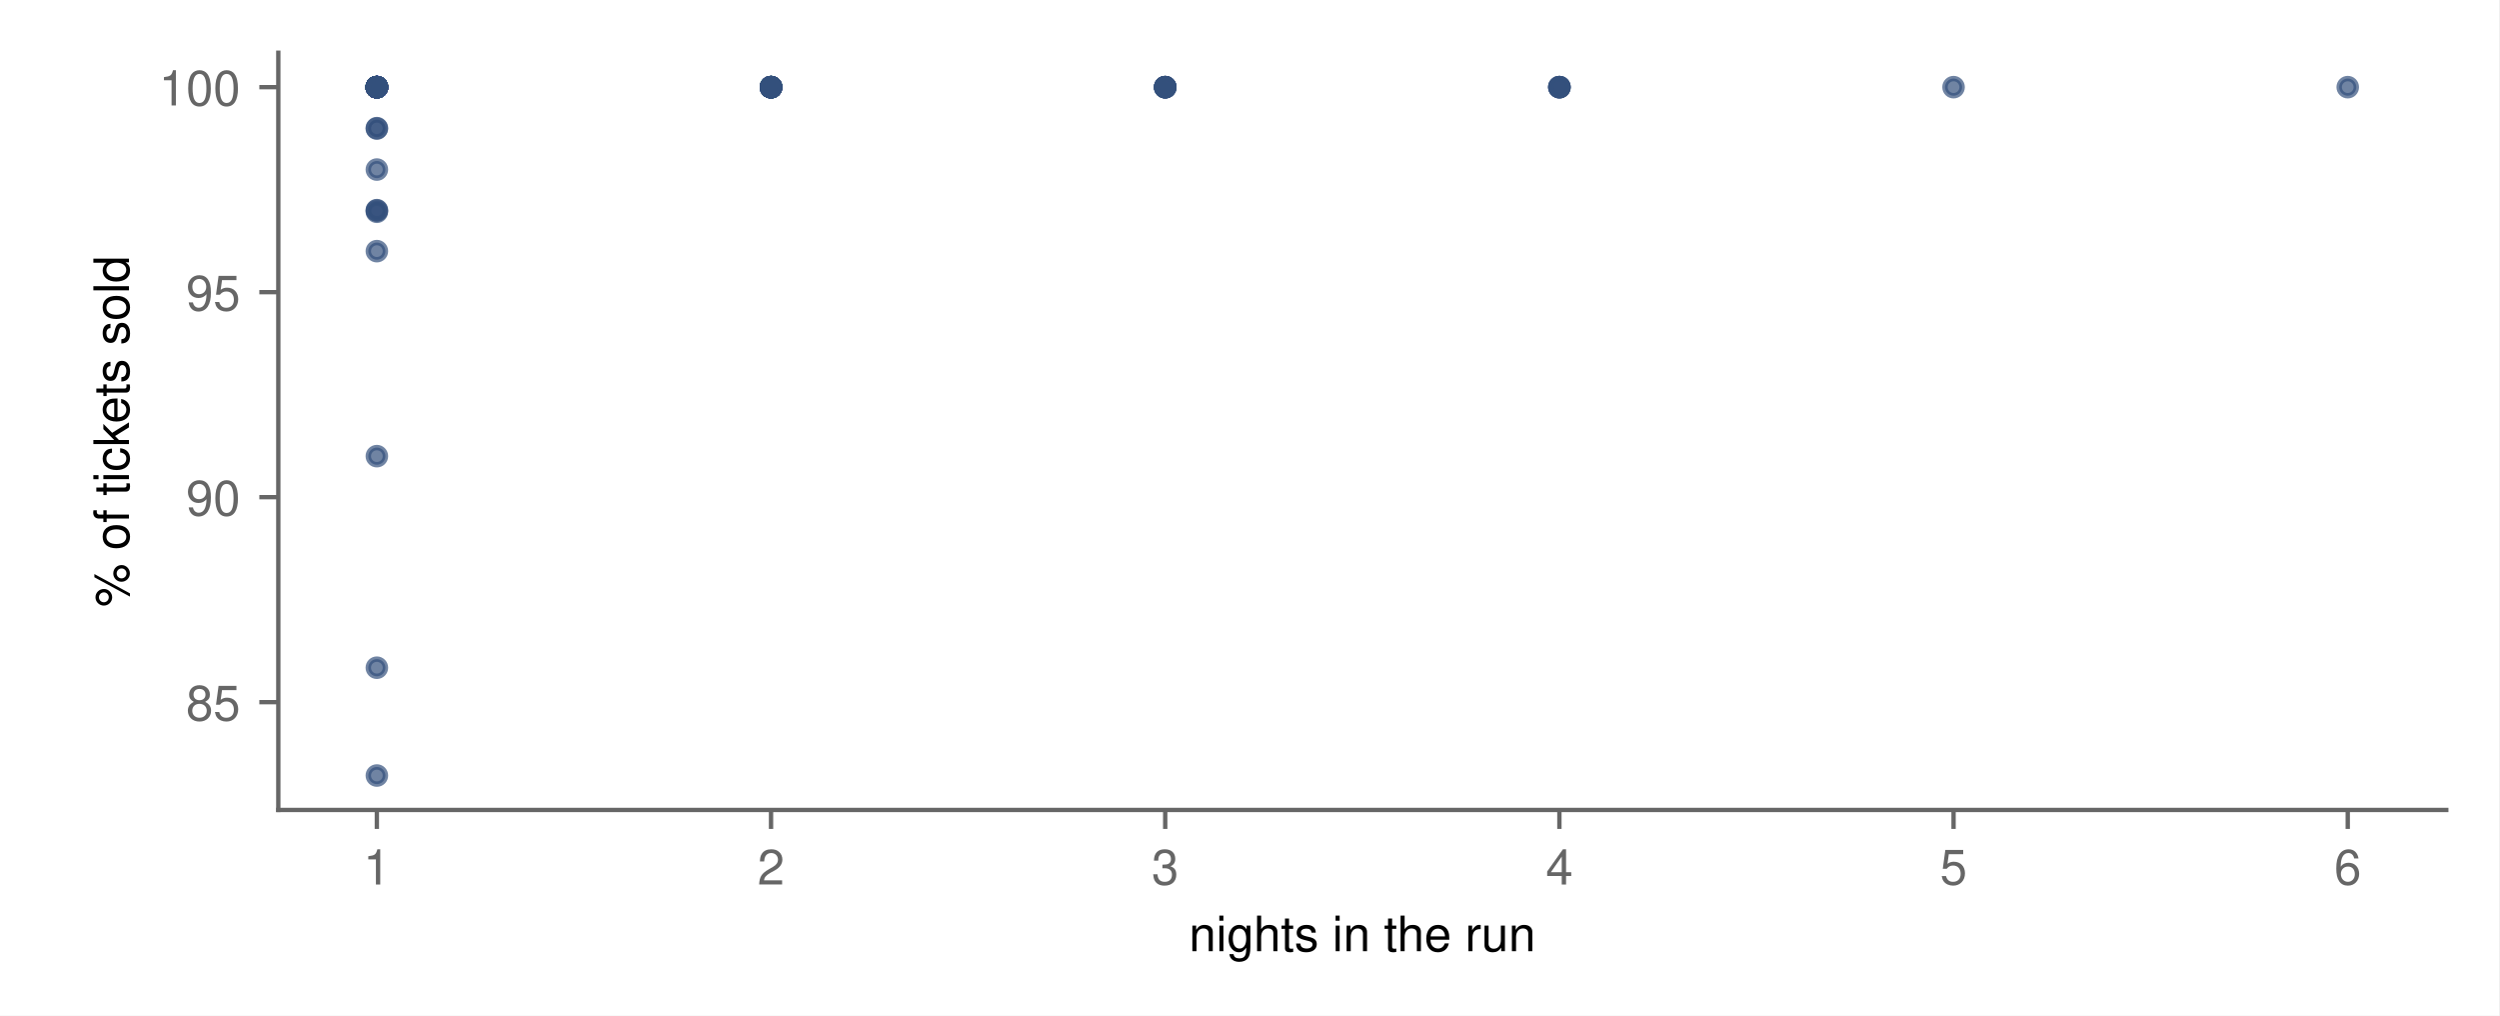
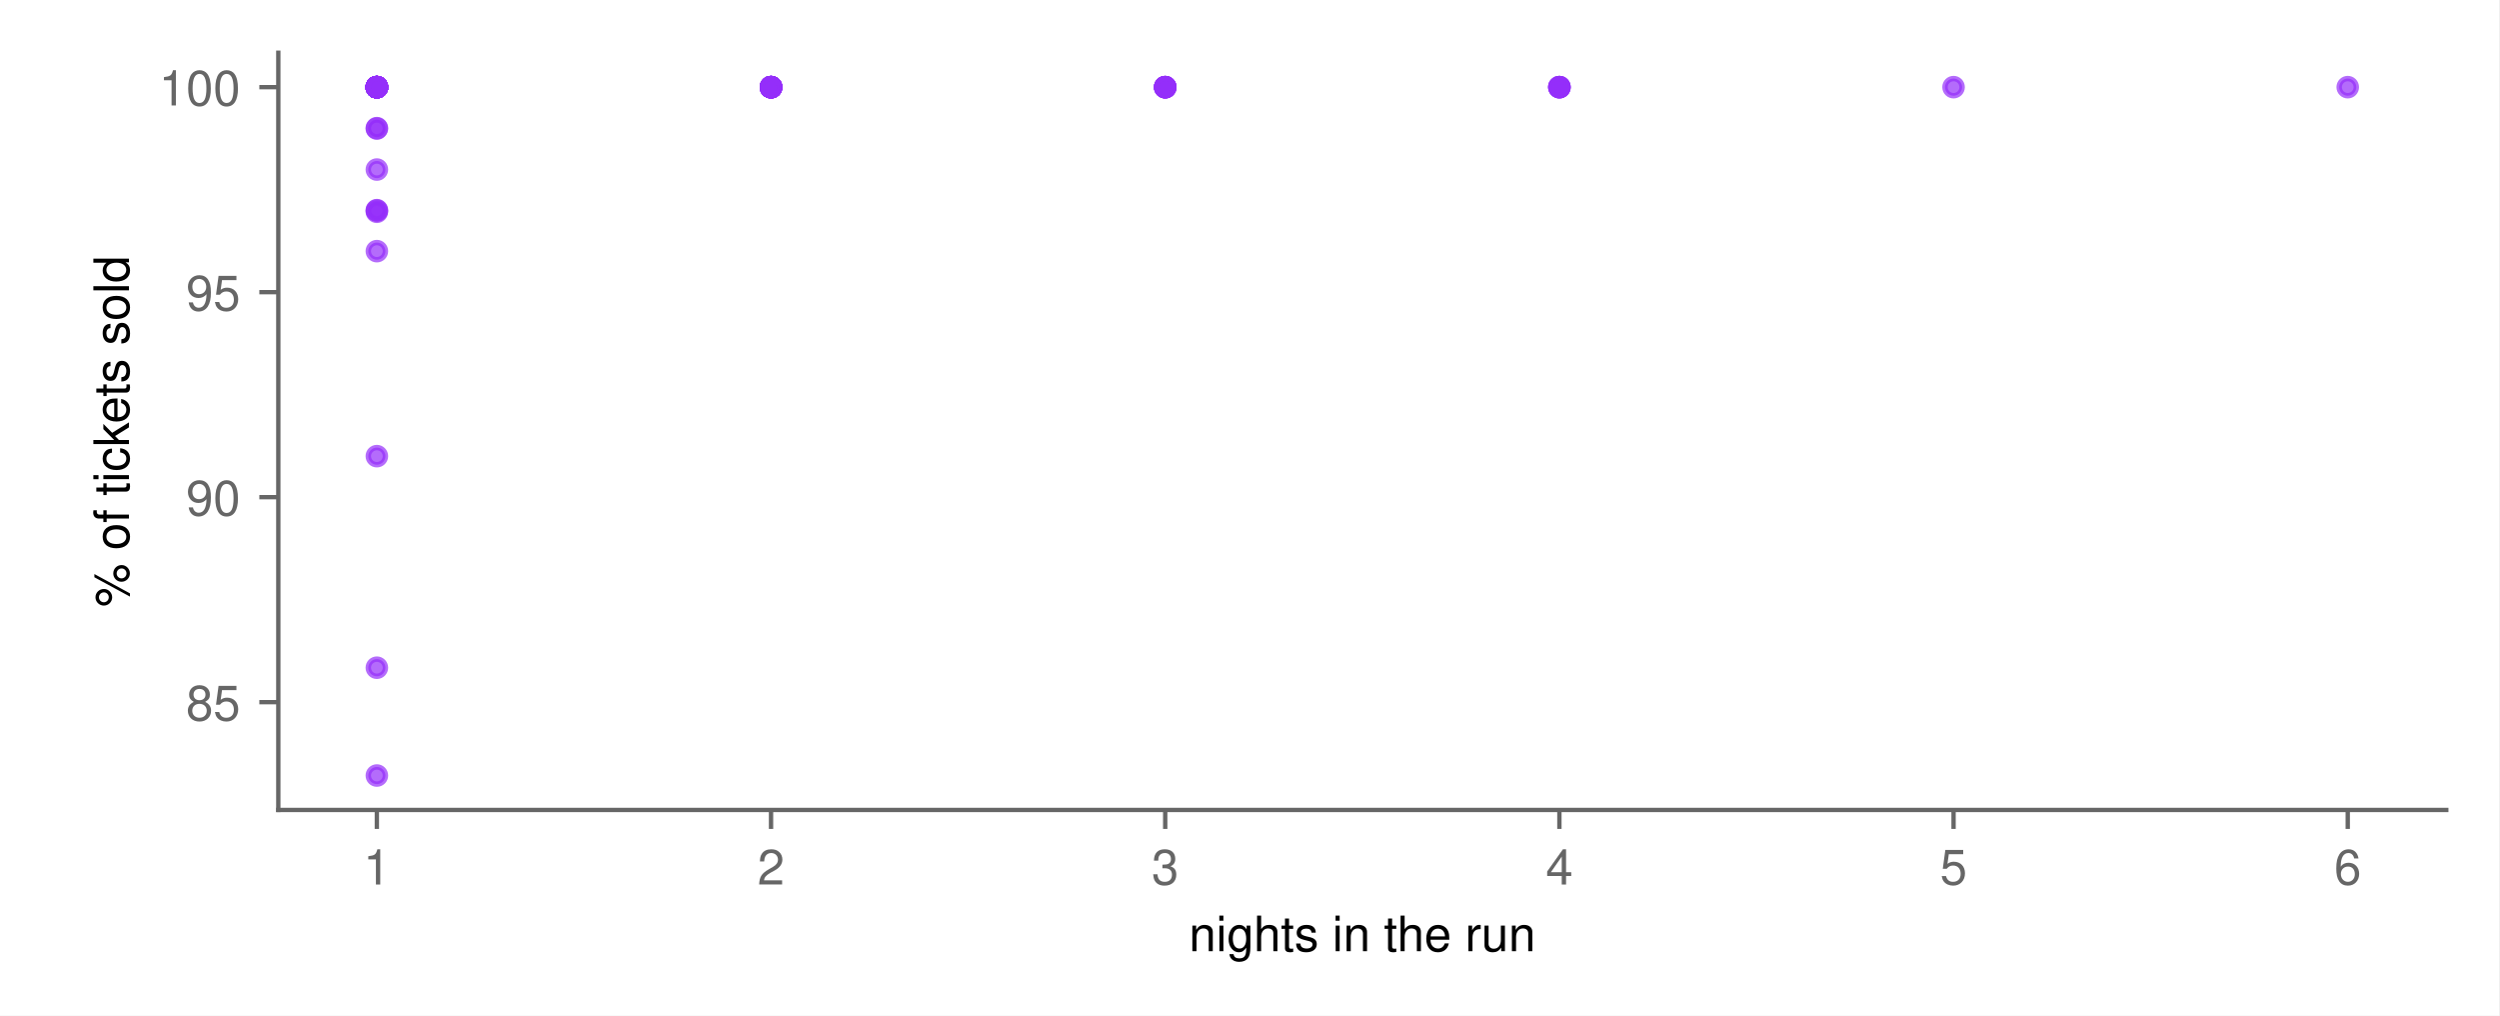
<svg xmlns="http://www.w3.org/2000/svg" xmlns:xlink="http://www.w3.org/1999/xlink" width="460.8pt" height="187.2pt" viewBox="0 0 460.8 187.2" version="1.1">
  <defs>
    <style type="text/css">*{stroke-linejoin: round; stroke-linecap: butt}</style>
  </defs>
  <g id="figure_1">
    <g id="patch_1">
      <path d="M 0 187.2  L 460.8 187.2  L 460.8 0  L 0 0  z " style="fill: #ffffff" />
    </g>
    <g id="axes_1">
      <g id="patch_2">
        <path d="M 51.319 149.291  L 451.08 149.291  L 451.08 9.72  L 51.319 9.72  z " style="fill: #ffffff" />
      </g>
      <g id="PathCollection_1">
        <defs>
-           <path id="mf5b2687df7" d="M 0 1.581  C 0.419 1.581 0.822 1.415 1.118 1.118  C 1.415 0.822 1.581 0.419 1.581 0  C 1.581 -0.419 1.415 -0.822 1.118 -1.118  C 0.822 -1.415 0.419 -1.581 0 -1.581  C -0.419 -1.581 -0.822 -1.415 -1.118 -1.118  C -1.415 -0.822 -1.581 -0.419 -1.581 0  C -1.581 0.419 -1.415 0.822 -1.118 1.118  C -0.822 1.415 -0.419 1.581 0 1.581  z " style="stroke: #34507c; stroke-opacity: 0.7" />
+           <path id="m5a02688754" d="M 0 1.581  C 0.419 1.581 0.822 1.415 1.118 1.118  C 1.415 0.822 1.581 0.419 1.581 0  C 1.581 -0.419 1.415 -0.822 1.118 -1.118  C 0.822 -1.415 0.419 -1.581 0 -1.581  C -0.419 -1.581 -0.822 -1.415 -1.118 -1.118  C -1.415 -0.822 -1.581 -0.419 -1.581 0  C -1.581 0.419 -1.415 0.822 -1.118 1.118  C -0.822 1.415 -0.419 1.581 0 1.581  z " style="stroke: #942efa; stroke-opacity: 0.7" />
        </defs>
-         <g clip-path="url(#p56f17049a5)">
-           <use xlink:href="#mf5b2687df7" x="69.49" y="38.735" style="fill: #34507c; fill-opacity: 0.7; stroke: #34507c; stroke-opacity: 0.7" />
-           <use xlink:href="#mf5b2687df7" x="69.49" y="16.064" style="fill: #34507c; fill-opacity: 0.7; stroke: #34507c; stroke-opacity: 0.7" />
-           <use xlink:href="#mf5b2687df7" x="69.49" y="38.811" style="fill: #34507c; fill-opacity: 0.7; stroke: #34507c; stroke-opacity: 0.7" />
-           <use xlink:href="#mf5b2687df7" x="69.49" y="31.254" style="fill: #34507c; fill-opacity: 0.7; stroke: #34507c; stroke-opacity: 0.7" />
-           <use xlink:href="#mf5b2687df7" x="69.49" y="16.064" style="fill: #34507c; fill-opacity: 0.7; stroke: #34507c; stroke-opacity: 0.7" />
-           <use xlink:href="#mf5b2687df7" x="69.49" y="23.621" style="fill: #34507c; fill-opacity: 0.7; stroke: #34507c; stroke-opacity: 0.7" />
-           <use xlink:href="#mf5b2687df7" x="69.49" y="23.697" style="fill: #34507c; fill-opacity: 0.7; stroke: #34507c; stroke-opacity: 0.7" />
-           <use xlink:href="#mf5b2687df7" x="69.49" y="16.064" style="fill: #34507c; fill-opacity: 0.7; stroke: #34507c; stroke-opacity: 0.7" />
-           <use xlink:href="#mf5b2687df7" x="69.49" y="16.064" style="fill: #34507c; fill-opacity: 0.7; stroke: #34507c; stroke-opacity: 0.7" />
-           <use xlink:href="#mf5b2687df7" x="69.49" y="16.064" style="fill: #34507c; fill-opacity: 0.7; stroke: #34507c; stroke-opacity: 0.7" />
-           <use xlink:href="#mf5b2687df7" x="69.49" y="16.064" style="fill: #34507c; fill-opacity: 0.7; stroke: #34507c; stroke-opacity: 0.7" />
-           <use xlink:href="#mf5b2687df7" x="69.49" y="16.064" style="fill: #34507c; fill-opacity: 0.7; stroke: #34507c; stroke-opacity: 0.7" />
-           <use xlink:href="#mf5b2687df7" x="69.49" y="84.077" style="fill: #34507c; fill-opacity: 0.7; stroke: #34507c; stroke-opacity: 0.7" />
-           <use xlink:href="#mf5b2687df7" x="69.49" y="46.292" style="fill: #34507c; fill-opacity: 0.7; stroke: #34507c; stroke-opacity: 0.7" />
-           <use xlink:href="#mf5b2687df7" x="69.49" y="16.064" style="fill: #34507c; fill-opacity: 0.7; stroke: #34507c; stroke-opacity: 0.7" />
-           <use xlink:href="#mf5b2687df7" x="69.49" y="16.064" style="fill: #34507c; fill-opacity: 0.7; stroke: #34507c; stroke-opacity: 0.7" />
-           <use xlink:href="#mf5b2687df7" x="69.49" y="16.064" style="fill: #34507c; fill-opacity: 0.7; stroke: #34507c; stroke-opacity: 0.7" />
-           <use xlink:href="#mf5b2687df7" x="69.49" y="16.064" style="fill: #34507c; fill-opacity: 0.7; stroke: #34507c; stroke-opacity: 0.7" />
-           <use xlink:href="#mf5b2687df7" x="69.49" y="16.064" style="fill: #34507c; fill-opacity: 0.7; stroke: #34507c; stroke-opacity: 0.7" />
-           <use xlink:href="#mf5b2687df7" x="69.49" y="16.064" style="fill: #34507c; fill-opacity: 0.7; stroke: #34507c; stroke-opacity: 0.7" />
-           <use xlink:href="#mf5b2687df7" x="69.49" y="16.064" style="fill: #34507c; fill-opacity: 0.7; stroke: #34507c; stroke-opacity: 0.7" />
-           <use xlink:href="#mf5b2687df7" x="69.49" y="16.064" style="fill: #34507c; fill-opacity: 0.7; stroke: #34507c; stroke-opacity: 0.7" />
-           <use xlink:href="#mf5b2687df7" x="69.49" y="16.064" style="fill: #34507c; fill-opacity: 0.7; stroke: #34507c; stroke-opacity: 0.7" />
-           <use xlink:href="#mf5b2687df7" x="69.49" y="16.064" style="fill: #34507c; fill-opacity: 0.7; stroke: #34507c; stroke-opacity: 0.7" />
-           <use xlink:href="#mf5b2687df7" x="69.49" y="16.064" style="fill: #34507c; fill-opacity: 0.7; stroke: #34507c; stroke-opacity: 0.7" />
-           <use xlink:href="#mf5b2687df7" x="69.49" y="16.064" style="fill: #34507c; fill-opacity: 0.7; stroke: #34507c; stroke-opacity: 0.7" />
-           <use xlink:href="#mf5b2687df7" x="142.174" y="16.064" style="fill: #34507c; fill-opacity: 0.7; stroke: #34507c; stroke-opacity: 0.7" />
-           <use xlink:href="#mf5b2687df7" x="69.49" y="16.064" style="fill: #34507c; fill-opacity: 0.7; stroke: #34507c; stroke-opacity: 0.7" />
-           <use xlink:href="#mf5b2687df7" x="69.49" y="16.064" style="fill: #34507c; fill-opacity: 0.7; stroke: #34507c; stroke-opacity: 0.7" />
-           <use xlink:href="#mf5b2687df7" x="69.49" y="16.064" style="fill: #34507c; fill-opacity: 0.7; stroke: #34507c; stroke-opacity: 0.7" />
-           <use xlink:href="#mf5b2687df7" x="69.49" y="16.064" style="fill: #34507c; fill-opacity: 0.7; stroke: #34507c; stroke-opacity: 0.7" />
-           <use xlink:href="#mf5b2687df7" x="69.49" y="16.064" style="fill: #34507c; fill-opacity: 0.7; stroke: #34507c; stroke-opacity: 0.7" />
-           <use xlink:href="#mf5b2687df7" x="69.49" y="16.064" style="fill: #34507c; fill-opacity: 0.7; stroke: #34507c; stroke-opacity: 0.7" />
-           <use xlink:href="#mf5b2687df7" x="69.49" y="16.064" style="fill: #34507c; fill-opacity: 0.7; stroke: #34507c; stroke-opacity: 0.7" />
-           <use xlink:href="#mf5b2687df7" x="69.49" y="16.064" style="fill: #34507c; fill-opacity: 0.7; stroke: #34507c; stroke-opacity: 0.7" />
-           <use xlink:href="#mf5b2687df7" x="69.49" y="16.064" style="fill: #34507c; fill-opacity: 0.7; stroke: #34507c; stroke-opacity: 0.7" />
-           <use xlink:href="#mf5b2687df7" x="69.49" y="16.064" style="fill: #34507c; fill-opacity: 0.7; stroke: #34507c; stroke-opacity: 0.7" />
-           <use xlink:href="#mf5b2687df7" x="69.49" y="16.064" style="fill: #34507c; fill-opacity: 0.7; stroke: #34507c; stroke-opacity: 0.7" />
-           <use xlink:href="#mf5b2687df7" x="69.49" y="16.064" style="fill: #34507c; fill-opacity: 0.7; stroke: #34507c; stroke-opacity: 0.7" />
-           <use xlink:href="#mf5b2687df7" x="142.174" y="16.064" style="fill: #34507c; fill-opacity: 0.7; stroke: #34507c; stroke-opacity: 0.7" />
-           <use xlink:href="#mf5b2687df7" x="69.49" y="16.064" style="fill: #34507c; fill-opacity: 0.7; stroke: #34507c; stroke-opacity: 0.7" />
-           <use xlink:href="#mf5b2687df7" x="69.49" y="16.064" style="fill: #34507c; fill-opacity: 0.7; stroke: #34507c; stroke-opacity: 0.7" />
-           <use xlink:href="#mf5b2687df7" x="69.49" y="16.064" style="fill: #34507c; fill-opacity: 0.7; stroke: #34507c; stroke-opacity: 0.7" />
-           <use xlink:href="#mf5b2687df7" x="142.174" y="16.064" style="fill: #34507c; fill-opacity: 0.7; stroke: #34507c; stroke-opacity: 0.7" />
-           <use xlink:href="#mf5b2687df7" x="214.858" y="16.064" style="fill: #34507c; fill-opacity: 0.7; stroke: #34507c; stroke-opacity: 0.7" />
-           <use xlink:href="#mf5b2687df7" x="69.49" y="39.037" style="fill: #34507c; fill-opacity: 0.7; stroke: #34507c; stroke-opacity: 0.7" />
-           <use xlink:href="#mf5b2687df7" x="142.174" y="16.064" style="fill: #34507c; fill-opacity: 0.7; stroke: #34507c; stroke-opacity: 0.7" />
-           <use xlink:href="#mf5b2687df7" x="142.174" y="16.064" style="fill: #34507c; fill-opacity: 0.7; stroke: #34507c; stroke-opacity: 0.7" />
-           <use xlink:href="#mf5b2687df7" x="214.858" y="16.064" style="fill: #34507c; fill-opacity: 0.7; stroke: #34507c; stroke-opacity: 0.7" />
-           <use xlink:href="#mf5b2687df7" x="69.49" y="16.064" style="fill: #34507c; fill-opacity: 0.7; stroke: #34507c; stroke-opacity: 0.7" />
-           <use xlink:href="#mf5b2687df7" x="69.49" y="16.064" style="fill: #34507c; fill-opacity: 0.7; stroke: #34507c; stroke-opacity: 0.7" />
-           <use xlink:href="#mf5b2687df7" x="69.49" y="16.064" style="fill: #34507c; fill-opacity: 0.7; stroke: #34507c; stroke-opacity: 0.7" />
-           <use xlink:href="#mf5b2687df7" x="69.49" y="16.064" style="fill: #34507c; fill-opacity: 0.7; stroke: #34507c; stroke-opacity: 0.7" />
-           <use xlink:href="#mf5b2687df7" x="69.49" y="16.064" style="fill: #34507c; fill-opacity: 0.7; stroke: #34507c; stroke-opacity: 0.7" />
-           <use xlink:href="#mf5b2687df7" x="69.49" y="16.064" style="fill: #34507c; fill-opacity: 0.7; stroke: #34507c; stroke-opacity: 0.7" />
-           <use xlink:href="#mf5b2687df7" x="69.49" y="16.064" style="fill: #34507c; fill-opacity: 0.7; stroke: #34507c; stroke-opacity: 0.7" />
-           <use xlink:href="#mf5b2687df7" x="69.49" y="16.064" style="fill: #34507c; fill-opacity: 0.7; stroke: #34507c; stroke-opacity: 0.7" />
-           <use xlink:href="#mf5b2687df7" x="69.49" y="16.064" style="fill: #34507c; fill-opacity: 0.7; stroke: #34507c; stroke-opacity: 0.7" />
-           <use xlink:href="#mf5b2687df7" x="69.49" y="16.064" style="fill: #34507c; fill-opacity: 0.7; stroke: #34507c; stroke-opacity: 0.7" />
-           <use xlink:href="#mf5b2687df7" x="69.49" y="16.064" style="fill: #34507c; fill-opacity: 0.7; stroke: #34507c; stroke-opacity: 0.7" />
-           <use xlink:href="#mf5b2687df7" x="69.49" y="142.947" style="fill: #34507c; fill-opacity: 0.7; stroke: #34507c; stroke-opacity: 0.7" />
-           <use xlink:href="#mf5b2687df7" x="69.49" y="123.072" style="fill: #34507c; fill-opacity: 0.7; stroke: #34507c; stroke-opacity: 0.7" />
-           <use xlink:href="#mf5b2687df7" x="69.49" y="16.064" style="fill: #34507c; fill-opacity: 0.7; stroke: #34507c; stroke-opacity: 0.7" />
-           <use xlink:href="#mf5b2687df7" x="69.49" y="16.064" style="fill: #34507c; fill-opacity: 0.7; stroke: #34507c; stroke-opacity: 0.7" />
-           <use xlink:href="#mf5b2687df7" x="214.858" y="16.064" style="fill: #34507c; fill-opacity: 0.7; stroke: #34507c; stroke-opacity: 0.7" />
-           <use xlink:href="#mf5b2687df7" x="214.858" y="16.064" style="fill: #34507c; fill-opacity: 0.7; stroke: #34507c; stroke-opacity: 0.7" />
-           <use xlink:href="#mf5b2687df7" x="214.858" y="16.064" style="fill: #34507c; fill-opacity: 0.7; stroke: #34507c; stroke-opacity: 0.7" />
-           <use xlink:href="#mf5b2687df7" x="287.542" y="16.064" style="fill: #34507c; fill-opacity: 0.7; stroke: #34507c; stroke-opacity: 0.7" />
-           <use xlink:href="#mf5b2687df7" x="142.174" y="16.064" style="fill: #34507c; fill-opacity: 0.7; stroke: #34507c; stroke-opacity: 0.7" />
-           <use xlink:href="#mf5b2687df7" x="214.858" y="16.064" style="fill: #34507c; fill-opacity: 0.7; stroke: #34507c; stroke-opacity: 0.7" />
-           <use xlink:href="#mf5b2687df7" x="69.49" y="16.064" style="fill: #34507c; fill-opacity: 0.7; stroke: #34507c; stroke-opacity: 0.7" />
-           <use xlink:href="#mf5b2687df7" x="69.49" y="16.064" style="fill: #34507c; fill-opacity: 0.7; stroke: #34507c; stroke-opacity: 0.7" />
-           <use xlink:href="#mf5b2687df7" x="69.49" y="16.064" style="fill: #34507c; fill-opacity: 0.7; stroke: #34507c; stroke-opacity: 0.7" />
-           <use xlink:href="#mf5b2687df7" x="142.174" y="16.064" style="fill: #34507c; fill-opacity: 0.7; stroke: #34507c; stroke-opacity: 0.7" />
-           <use xlink:href="#mf5b2687df7" x="69.49" y="16.064" style="fill: #34507c; fill-opacity: 0.7; stroke: #34507c; stroke-opacity: 0.7" />
-           <use xlink:href="#mf5b2687df7" x="69.49" y="16.064" style="fill: #34507c; fill-opacity: 0.7; stroke: #34507c; stroke-opacity: 0.7" />
-           <use xlink:href="#mf5b2687df7" x="69.49" y="16.064" style="fill: #34507c; fill-opacity: 0.7; stroke: #34507c; stroke-opacity: 0.7" />
-           <use xlink:href="#mf5b2687df7" x="69.49" y="16.064" style="fill: #34507c; fill-opacity: 0.7; stroke: #34507c; stroke-opacity: 0.7" />
-           <use xlink:href="#mf5b2687df7" x="69.49" y="16.064" style="fill: #34507c; fill-opacity: 0.7; stroke: #34507c; stroke-opacity: 0.7" />
-           <use xlink:href="#mf5b2687df7" x="69.49" y="16.064" style="fill: #34507c; fill-opacity: 0.7; stroke: #34507c; stroke-opacity: 0.7" />
-           <use xlink:href="#mf5b2687df7" x="214.858" y="16.064" style="fill: #34507c; fill-opacity: 0.7; stroke: #34507c; stroke-opacity: 0.7" />
-           <use xlink:href="#mf5b2687df7" x="142.174" y="16.064" style="fill: #34507c; fill-opacity: 0.7; stroke: #34507c; stroke-opacity: 0.7" />
-           <use xlink:href="#mf5b2687df7" x="69.49" y="16.064" style="fill: #34507c; fill-opacity: 0.7; stroke: #34507c; stroke-opacity: 0.7" />
-           <use xlink:href="#mf5b2687df7" x="69.49" y="16.064" style="fill: #34507c; fill-opacity: 0.7; stroke: #34507c; stroke-opacity: 0.7" />
-           <use xlink:href="#mf5b2687df7" x="142.174" y="16.064" style="fill: #34507c; fill-opacity: 0.7; stroke: #34507c; stroke-opacity: 0.7" />
-           <use xlink:href="#mf5b2687df7" x="142.174" y="16.064" style="fill: #34507c; fill-opacity: 0.7; stroke: #34507c; stroke-opacity: 0.7" />
-           <use xlink:href="#mf5b2687df7" x="69.49" y="16.064" style="fill: #34507c; fill-opacity: 0.7; stroke: #34507c; stroke-opacity: 0.7" />
-           <use xlink:href="#mf5b2687df7" x="69.49" y="16.064" style="fill: #34507c; fill-opacity: 0.7; stroke: #34507c; stroke-opacity: 0.7" />
-           <use xlink:href="#mf5b2687df7" x="142.174" y="16.064" style="fill: #34507c; fill-opacity: 0.7; stroke: #34507c; stroke-opacity: 0.7" />
-           <use xlink:href="#mf5b2687df7" x="69.49" y="16.064" style="fill: #34507c; fill-opacity: 0.7; stroke: #34507c; stroke-opacity: 0.7" />
-           <use xlink:href="#mf5b2687df7" x="142.174" y="16.064" style="fill: #34507c; fill-opacity: 0.7; stroke: #34507c; stroke-opacity: 0.7" />
-           <use xlink:href="#mf5b2687df7" x="69.49" y="16.064" style="fill: #34507c; fill-opacity: 0.7; stroke: #34507c; stroke-opacity: 0.7" />
-           <use xlink:href="#mf5b2687df7" x="142.174" y="16.064" style="fill: #34507c; fill-opacity: 0.7; stroke: #34507c; stroke-opacity: 0.7" />
-           <use xlink:href="#mf5b2687df7" x="69.49" y="16.064" style="fill: #34507c; fill-opacity: 0.7; stroke: #34507c; stroke-opacity: 0.7" />
-           <use xlink:href="#mf5b2687df7" x="360.225" y="16.064" style="fill: #34507c; fill-opacity: 0.7; stroke: #34507c; stroke-opacity: 0.7" />
-           <use xlink:href="#mf5b2687df7" x="287.542" y="16.064" style="fill: #34507c; fill-opacity: 0.7; stroke: #34507c; stroke-opacity: 0.7" />
-           <use xlink:href="#mf5b2687df7" x="287.542" y="16.064" style="fill: #34507c; fill-opacity: 0.7; stroke: #34507c; stroke-opacity: 0.7" />
-           <use xlink:href="#mf5b2687df7" x="287.542" y="16.064" style="fill: #34507c; fill-opacity: 0.7; stroke: #34507c; stroke-opacity: 0.7" />
-           <use xlink:href="#mf5b2687df7" x="142.174" y="16.064" style="fill: #34507c; fill-opacity: 0.7; stroke: #34507c; stroke-opacity: 0.7" />
-           <use xlink:href="#mf5b2687df7" x="69.49" y="16.064" style="fill: #34507c; fill-opacity: 0.7; stroke: #34507c; stroke-opacity: 0.7" />
-           <use xlink:href="#mf5b2687df7" x="142.174" y="16.064" style="fill: #34507c; fill-opacity: 0.7; stroke: #34507c; stroke-opacity: 0.7" />
-           <use xlink:href="#mf5b2687df7" x="69.49" y="16.064" style="fill: #34507c; fill-opacity: 0.7; stroke: #34507c; stroke-opacity: 0.7" />
-           <use xlink:href="#mf5b2687df7" x="214.858" y="16.064" style="fill: #34507c; fill-opacity: 0.7; stroke: #34507c; stroke-opacity: 0.7" />
-           <use xlink:href="#mf5b2687df7" x="69.49" y="16.064" style="fill: #34507c; fill-opacity: 0.7; stroke: #34507c; stroke-opacity: 0.7" />
-           <use xlink:href="#mf5b2687df7" x="142.174" y="16.064" style="fill: #34507c; fill-opacity: 0.7; stroke: #34507c; stroke-opacity: 0.7" />
-           <use xlink:href="#mf5b2687df7" x="69.49" y="16.064" style="fill: #34507c; fill-opacity: 0.7; stroke: #34507c; stroke-opacity: 0.7" />
-           <use xlink:href="#mf5b2687df7" x="142.174" y="16.064" style="fill: #34507c; fill-opacity: 0.7; stroke: #34507c; stroke-opacity: 0.7" />
-           <use xlink:href="#mf5b2687df7" x="69.49" y="16.064" style="fill: #34507c; fill-opacity: 0.7; stroke: #34507c; stroke-opacity: 0.7" />
-           <use xlink:href="#mf5b2687df7" x="69.49" y="16.064" style="fill: #34507c; fill-opacity: 0.7; stroke: #34507c; stroke-opacity: 0.7" />
-           <use xlink:href="#mf5b2687df7" x="142.174" y="16.064" style="fill: #34507c; fill-opacity: 0.7; stroke: #34507c; stroke-opacity: 0.7" />
-           <use xlink:href="#mf5b2687df7" x="142.174" y="16.064" style="fill: #34507c; fill-opacity: 0.7; stroke: #34507c; stroke-opacity: 0.7" />
-           <use xlink:href="#mf5b2687df7" x="142.174" y="16.064" style="fill: #34507c; fill-opacity: 0.7; stroke: #34507c; stroke-opacity: 0.7" />
-           <use xlink:href="#mf5b2687df7" x="432.909" y="16.064" style="fill: #34507c; fill-opacity: 0.7; stroke: #34507c; stroke-opacity: 0.7" />
-           <use xlink:href="#mf5b2687df7" x="287.542" y="16.064" style="fill: #34507c; fill-opacity: 0.7; stroke: #34507c; stroke-opacity: 0.7" />
-           <use xlink:href="#mf5b2687df7" x="142.174" y="16.064" style="fill: #34507c; fill-opacity: 0.7; stroke: #34507c; stroke-opacity: 0.7" />
-           <use xlink:href="#mf5b2687df7" x="69.49" y="16.064" style="fill: #34507c; fill-opacity: 0.7; stroke: #34507c; stroke-opacity: 0.7" />
-           <use xlink:href="#mf5b2687df7" x="142.174" y="16.064" style="fill: #34507c; fill-opacity: 0.7; stroke: #34507c; stroke-opacity: 0.7" />
-           <use xlink:href="#mf5b2687df7" x="142.174" y="16.064" style="fill: #34507c; fill-opacity: 0.7; stroke: #34507c; stroke-opacity: 0.7" />
+         <g clip-path="url(#pa6f54c846e)">
+           <use xlink:href="#m5a02688754" x="69.49" y="38.735" style="fill: #942efa; fill-opacity: 0.7; stroke: #942efa; stroke-opacity: 0.7" />
+           <use xlink:href="#m5a02688754" x="69.49" y="16.064" style="fill: #942efa; fill-opacity: 0.7; stroke: #942efa; stroke-opacity: 0.7" />
+           <use xlink:href="#m5a02688754" x="69.49" y="38.811" style="fill: #942efa; fill-opacity: 0.7; stroke: #942efa; stroke-opacity: 0.7" />
+           <use xlink:href="#m5a02688754" x="69.49" y="31.254" style="fill: #942efa; fill-opacity: 0.7; stroke: #942efa; stroke-opacity: 0.7" />
+           <use xlink:href="#m5a02688754" x="69.49" y="16.064" style="fill: #942efa; fill-opacity: 0.7; stroke: #942efa; stroke-opacity: 0.7" />
+           <use xlink:href="#m5a02688754" x="69.49" y="23.621" style="fill: #942efa; fill-opacity: 0.7; stroke: #942efa; stroke-opacity: 0.7" />
+           <use xlink:href="#m5a02688754" x="69.49" y="23.697" style="fill: #942efa; fill-opacity: 0.7; stroke: #942efa; stroke-opacity: 0.7" />
+           <use xlink:href="#m5a02688754" x="69.49" y="16.064" style="fill: #942efa; fill-opacity: 0.7; stroke: #942efa; stroke-opacity: 0.7" />
+           <use xlink:href="#m5a02688754" x="69.49" y="16.064" style="fill: #942efa; fill-opacity: 0.7; stroke: #942efa; stroke-opacity: 0.7" />
+           <use xlink:href="#m5a02688754" x="69.49" y="16.064" style="fill: #942efa; fill-opacity: 0.7; stroke: #942efa; stroke-opacity: 0.7" />
+           <use xlink:href="#m5a02688754" x="69.49" y="16.064" style="fill: #942efa; fill-opacity: 0.7; stroke: #942efa; stroke-opacity: 0.7" />
+           <use xlink:href="#m5a02688754" x="69.49" y="16.064" style="fill: #942efa; fill-opacity: 0.7; stroke: #942efa; stroke-opacity: 0.7" />
+           <use xlink:href="#m5a02688754" x="69.49" y="84.077" style="fill: #942efa; fill-opacity: 0.7; stroke: #942efa; stroke-opacity: 0.7" />
+           <use xlink:href="#m5a02688754" x="69.49" y="46.292" style="fill: #942efa; fill-opacity: 0.7; stroke: #942efa; stroke-opacity: 0.7" />
+           <use xlink:href="#m5a02688754" x="69.49" y="16.064" style="fill: #942efa; fill-opacity: 0.7; stroke: #942efa; stroke-opacity: 0.7" />
+           <use xlink:href="#m5a02688754" x="69.49" y="16.064" style="fill: #942efa; fill-opacity: 0.7; stroke: #942efa; stroke-opacity: 0.7" />
+           <use xlink:href="#m5a02688754" x="69.49" y="16.064" style="fill: #942efa; fill-opacity: 0.7; stroke: #942efa; stroke-opacity: 0.7" />
+           <use xlink:href="#m5a02688754" x="69.49" y="16.064" style="fill: #942efa; fill-opacity: 0.7; stroke: #942efa; stroke-opacity: 0.7" />
+           <use xlink:href="#m5a02688754" x="69.49" y="16.064" style="fill: #942efa; fill-opacity: 0.7; stroke: #942efa; stroke-opacity: 0.7" />
+           <use xlink:href="#m5a02688754" x="69.49" y="16.064" style="fill: #942efa; fill-opacity: 0.7; stroke: #942efa; stroke-opacity: 0.7" />
+           <use xlink:href="#m5a02688754" x="69.49" y="16.064" style="fill: #942efa; fill-opacity: 0.7; stroke: #942efa; stroke-opacity: 0.7" />
+           <use xlink:href="#m5a02688754" x="69.49" y="16.064" style="fill: #942efa; fill-opacity: 0.7; stroke: #942efa; stroke-opacity: 0.7" />
+           <use xlink:href="#m5a02688754" x="69.49" y="16.064" style="fill: #942efa; fill-opacity: 0.7; stroke: #942efa; stroke-opacity: 0.7" />
+           <use xlink:href="#m5a02688754" x="69.49" y="16.064" style="fill: #942efa; fill-opacity: 0.7; stroke: #942efa; stroke-opacity: 0.7" />
+           <use xlink:href="#m5a02688754" x="69.49" y="16.064" style="fill: #942efa; fill-opacity: 0.7; stroke: #942efa; stroke-opacity: 0.7" />
+           <use xlink:href="#m5a02688754" x="69.49" y="16.064" style="fill: #942efa; fill-opacity: 0.7; stroke: #942efa; stroke-opacity: 0.7" />
+           <use xlink:href="#m5a02688754" x="142.174" y="16.064" style="fill: #942efa; fill-opacity: 0.7; stroke: #942efa; stroke-opacity: 0.7" />
+           <use xlink:href="#m5a02688754" x="69.49" y="16.064" style="fill: #942efa; fill-opacity: 0.7; stroke: #942efa; stroke-opacity: 0.7" />
+           <use xlink:href="#m5a02688754" x="69.49" y="16.064" style="fill: #942efa; fill-opacity: 0.7; stroke: #942efa; stroke-opacity: 0.7" />
+           <use xlink:href="#m5a02688754" x="69.49" y="16.064" style="fill: #942efa; fill-opacity: 0.7; stroke: #942efa; stroke-opacity: 0.7" />
+           <use xlink:href="#m5a02688754" x="69.49" y="16.064" style="fill: #942efa; fill-opacity: 0.7; stroke: #942efa; stroke-opacity: 0.7" />
+           <use xlink:href="#m5a02688754" x="69.49" y="16.064" style="fill: #942efa; fill-opacity: 0.7; stroke: #942efa; stroke-opacity: 0.7" />
+           <use xlink:href="#m5a02688754" x="69.49" y="16.064" style="fill: #942efa; fill-opacity: 0.7; stroke: #942efa; stroke-opacity: 0.7" />
+           <use xlink:href="#m5a02688754" x="69.49" y="16.064" style="fill: #942efa; fill-opacity: 0.7; stroke: #942efa; stroke-opacity: 0.7" />
+           <use xlink:href="#m5a02688754" x="69.49" y="16.064" style="fill: #942efa; fill-opacity: 0.7; stroke: #942efa; stroke-opacity: 0.7" />
+           <use xlink:href="#m5a02688754" x="69.49" y="16.064" style="fill: #942efa; fill-opacity: 0.7; stroke: #942efa; stroke-opacity: 0.7" />
+           <use xlink:href="#m5a02688754" x="69.49" y="16.064" style="fill: #942efa; fill-opacity: 0.7; stroke: #942efa; stroke-opacity: 0.7" />
+           <use xlink:href="#m5a02688754" x="69.49" y="16.064" style="fill: #942efa; fill-opacity: 0.7; stroke: #942efa; stroke-opacity: 0.7" />
+           <use xlink:href="#m5a02688754" x="69.49" y="16.064" style="fill: #942efa; fill-opacity: 0.7; stroke: #942efa; stroke-opacity: 0.7" />
+           <use xlink:href="#m5a02688754" x="142.174" y="16.064" style="fill: #942efa; fill-opacity: 0.7; stroke: #942efa; stroke-opacity: 0.7" />
+           <use xlink:href="#m5a02688754" x="69.49" y="16.064" style="fill: #942efa; fill-opacity: 0.7; stroke: #942efa; stroke-opacity: 0.7" />
+           <use xlink:href="#m5a02688754" x="69.49" y="16.064" style="fill: #942efa; fill-opacity: 0.7; stroke: #942efa; stroke-opacity: 0.7" />
+           <use xlink:href="#m5a02688754" x="69.49" y="16.064" style="fill: #942efa; fill-opacity: 0.7; stroke: #942efa; stroke-opacity: 0.7" />
+           <use xlink:href="#m5a02688754" x="142.174" y="16.064" style="fill: #942efa; fill-opacity: 0.7; stroke: #942efa; stroke-opacity: 0.7" />
+           <use xlink:href="#m5a02688754" x="214.858" y="16.064" style="fill: #942efa; fill-opacity: 0.7; stroke: #942efa; stroke-opacity: 0.7" />
+           <use xlink:href="#m5a02688754" x="69.49" y="39.037" style="fill: #942efa; fill-opacity: 0.7; stroke: #942efa; stroke-opacity: 0.7" />
+           <use xlink:href="#m5a02688754" x="142.174" y="16.064" style="fill: #942efa; fill-opacity: 0.7; stroke: #942efa; stroke-opacity: 0.7" />
+           <use xlink:href="#m5a02688754" x="142.174" y="16.064" style="fill: #942efa; fill-opacity: 0.7; stroke: #942efa; stroke-opacity: 0.7" />
+           <use xlink:href="#m5a02688754" x="214.858" y="16.064" style="fill: #942efa; fill-opacity: 0.7; stroke: #942efa; stroke-opacity: 0.7" />
+           <use xlink:href="#m5a02688754" x="69.49" y="16.064" style="fill: #942efa; fill-opacity: 0.7; stroke: #942efa; stroke-opacity: 0.7" />
+           <use xlink:href="#m5a02688754" x="69.49" y="16.064" style="fill: #942efa; fill-opacity: 0.7; stroke: #942efa; stroke-opacity: 0.7" />
+           <use xlink:href="#m5a02688754" x="69.49" y="16.064" style="fill: #942efa; fill-opacity: 0.7; stroke: #942efa; stroke-opacity: 0.7" />
+           <use xlink:href="#m5a02688754" x="69.49" y="16.064" style="fill: #942efa; fill-opacity: 0.7; stroke: #942efa; stroke-opacity: 0.7" />
+           <use xlink:href="#m5a02688754" x="69.49" y="16.064" style="fill: #942efa; fill-opacity: 0.7; stroke: #942efa; stroke-opacity: 0.7" />
+           <use xlink:href="#m5a02688754" x="69.49" y="16.064" style="fill: #942efa; fill-opacity: 0.7; stroke: #942efa; stroke-opacity: 0.7" />
+           <use xlink:href="#m5a02688754" x="69.49" y="16.064" style="fill: #942efa; fill-opacity: 0.7; stroke: #942efa; stroke-opacity: 0.7" />
+           <use xlink:href="#m5a02688754" x="69.49" y="16.064" style="fill: #942efa; fill-opacity: 0.7; stroke: #942efa; stroke-opacity: 0.7" />
+           <use xlink:href="#m5a02688754" x="69.49" y="16.064" style="fill: #942efa; fill-opacity: 0.7; stroke: #942efa; stroke-opacity: 0.7" />
+           <use xlink:href="#m5a02688754" x="69.49" y="16.064" style="fill: #942efa; fill-opacity: 0.7; stroke: #942efa; stroke-opacity: 0.7" />
+           <use xlink:href="#m5a02688754" x="69.49" y="16.064" style="fill: #942efa; fill-opacity: 0.7; stroke: #942efa; stroke-opacity: 0.7" />
+           <use xlink:href="#m5a02688754" x="69.49" y="142.947" style="fill: #942efa; fill-opacity: 0.7; stroke: #942efa; stroke-opacity: 0.7" />
+           <use xlink:href="#m5a02688754" x="69.49" y="123.072" style="fill: #942efa; fill-opacity: 0.7; stroke: #942efa; stroke-opacity: 0.7" />
+           <use xlink:href="#m5a02688754" x="69.49" y="16.064" style="fill: #942efa; fill-opacity: 0.7; stroke: #942efa; stroke-opacity: 0.7" />
+           <use xlink:href="#m5a02688754" x="69.49" y="16.064" style="fill: #942efa; fill-opacity: 0.7; stroke: #942efa; stroke-opacity: 0.7" />
+           <use xlink:href="#m5a02688754" x="214.858" y="16.064" style="fill: #942efa; fill-opacity: 0.7; stroke: #942efa; stroke-opacity: 0.7" />
+           <use xlink:href="#m5a02688754" x="214.858" y="16.064" style="fill: #942efa; fill-opacity: 0.7; stroke: #942efa; stroke-opacity: 0.7" />
+           <use xlink:href="#m5a02688754" x="214.858" y="16.064" style="fill: #942efa; fill-opacity: 0.7; stroke: #942efa; stroke-opacity: 0.7" />
+           <use xlink:href="#m5a02688754" x="287.542" y="16.064" style="fill: #942efa; fill-opacity: 0.7; stroke: #942efa; stroke-opacity: 0.7" />
+           <use xlink:href="#m5a02688754" x="142.174" y="16.064" style="fill: #942efa; fill-opacity: 0.7; stroke: #942efa; stroke-opacity: 0.7" />
+           <use xlink:href="#m5a02688754" x="214.858" y="16.064" style="fill: #942efa; fill-opacity: 0.7; stroke: #942efa; stroke-opacity: 0.7" />
+           <use xlink:href="#m5a02688754" x="69.49" y="16.064" style="fill: #942efa; fill-opacity: 0.7; stroke: #942efa; stroke-opacity: 0.7" />
+           <use xlink:href="#m5a02688754" x="69.49" y="16.064" style="fill: #942efa; fill-opacity: 0.7; stroke: #942efa; stroke-opacity: 0.7" />
+           <use xlink:href="#m5a02688754" x="69.49" y="16.064" style="fill: #942efa; fill-opacity: 0.7; stroke: #942efa; stroke-opacity: 0.7" />
+           <use xlink:href="#m5a02688754" x="142.174" y="16.064" style="fill: #942efa; fill-opacity: 0.7; stroke: #942efa; stroke-opacity: 0.7" />
+           <use xlink:href="#m5a02688754" x="69.49" y="16.064" style="fill: #942efa; fill-opacity: 0.7; stroke: #942efa; stroke-opacity: 0.7" />
+           <use xlink:href="#m5a02688754" x="69.49" y="16.064" style="fill: #942efa; fill-opacity: 0.7; stroke: #942efa; stroke-opacity: 0.7" />
+           <use xlink:href="#m5a02688754" x="69.49" y="16.064" style="fill: #942efa; fill-opacity: 0.7; stroke: #942efa; stroke-opacity: 0.7" />
+           <use xlink:href="#m5a02688754" x="69.49" y="16.064" style="fill: #942efa; fill-opacity: 0.7; stroke: #942efa; stroke-opacity: 0.7" />
+           <use xlink:href="#m5a02688754" x="69.49" y="16.064" style="fill: #942efa; fill-opacity: 0.7; stroke: #942efa; stroke-opacity: 0.7" />
+           <use xlink:href="#m5a02688754" x="69.49" y="16.064" style="fill: #942efa; fill-opacity: 0.7; stroke: #942efa; stroke-opacity: 0.7" />
+           <use xlink:href="#m5a02688754" x="214.858" y="16.064" style="fill: #942efa; fill-opacity: 0.7; stroke: #942efa; stroke-opacity: 0.7" />
+           <use xlink:href="#m5a02688754" x="142.174" y="16.064" style="fill: #942efa; fill-opacity: 0.7; stroke: #942efa; stroke-opacity: 0.7" />
+           <use xlink:href="#m5a02688754" x="69.49" y="16.064" style="fill: #942efa; fill-opacity: 0.7; stroke: #942efa; stroke-opacity: 0.7" />
+           <use xlink:href="#m5a02688754" x="69.49" y="16.064" style="fill: #942efa; fill-opacity: 0.7; stroke: #942efa; stroke-opacity: 0.7" />
+           <use xlink:href="#m5a02688754" x="142.174" y="16.064" style="fill: #942efa; fill-opacity: 0.7; stroke: #942efa; stroke-opacity: 0.7" />
+           <use xlink:href="#m5a02688754" x="142.174" y="16.064" style="fill: #942efa; fill-opacity: 0.7; stroke: #942efa; stroke-opacity: 0.7" />
+           <use xlink:href="#m5a02688754" x="69.49" y="16.064" style="fill: #942efa; fill-opacity: 0.7; stroke: #942efa; stroke-opacity: 0.7" />
+           <use xlink:href="#m5a02688754" x="69.49" y="16.064" style="fill: #942efa; fill-opacity: 0.7; stroke: #942efa; stroke-opacity: 0.7" />
+           <use xlink:href="#m5a02688754" x="142.174" y="16.064" style="fill: #942efa; fill-opacity: 0.7; stroke: #942efa; stroke-opacity: 0.7" />
+           <use xlink:href="#m5a02688754" x="69.49" y="16.064" style="fill: #942efa; fill-opacity: 0.7; stroke: #942efa; stroke-opacity: 0.7" />
+           <use xlink:href="#m5a02688754" x="142.174" y="16.064" style="fill: #942efa; fill-opacity: 0.7; stroke: #942efa; stroke-opacity: 0.7" />
+           <use xlink:href="#m5a02688754" x="69.49" y="16.064" style="fill: #942efa; fill-opacity: 0.7; stroke: #942efa; stroke-opacity: 0.7" />
+           <use xlink:href="#m5a02688754" x="142.174" y="16.064" style="fill: #942efa; fill-opacity: 0.7; stroke: #942efa; stroke-opacity: 0.7" />
+           <use xlink:href="#m5a02688754" x="69.49" y="16.064" style="fill: #942efa; fill-opacity: 0.7; stroke: #942efa; stroke-opacity: 0.7" />
+           <use xlink:href="#m5a02688754" x="360.225" y="16.064" style="fill: #942efa; fill-opacity: 0.7; stroke: #942efa; stroke-opacity: 0.7" />
+           <use xlink:href="#m5a02688754" x="287.542" y="16.064" style="fill: #942efa; fill-opacity: 0.7; stroke: #942efa; stroke-opacity: 0.7" />
+           <use xlink:href="#m5a02688754" x="287.542" y="16.064" style="fill: #942efa; fill-opacity: 0.7; stroke: #942efa; stroke-opacity: 0.7" />
+           <use xlink:href="#m5a02688754" x="287.542" y="16.064" style="fill: #942efa; fill-opacity: 0.7; stroke: #942efa; stroke-opacity: 0.7" />
+           <use xlink:href="#m5a02688754" x="142.174" y="16.064" style="fill: #942efa; fill-opacity: 0.7; stroke: #942efa; stroke-opacity: 0.7" />
+           <use xlink:href="#m5a02688754" x="69.49" y="16.064" style="fill: #942efa; fill-opacity: 0.7; stroke: #942efa; stroke-opacity: 0.7" />
+           <use xlink:href="#m5a02688754" x="142.174" y="16.064" style="fill: #942efa; fill-opacity: 0.7; stroke: #942efa; stroke-opacity: 0.7" />
+           <use xlink:href="#m5a02688754" x="69.49" y="16.064" style="fill: #942efa; fill-opacity: 0.7; stroke: #942efa; stroke-opacity: 0.7" />
+           <use xlink:href="#m5a02688754" x="214.858" y="16.064" style="fill: #942efa; fill-opacity: 0.7; stroke: #942efa; stroke-opacity: 0.7" />
+           <use xlink:href="#m5a02688754" x="69.49" y="16.064" style="fill: #942efa; fill-opacity: 0.7; stroke: #942efa; stroke-opacity: 0.7" />
+           <use xlink:href="#m5a02688754" x="142.174" y="16.064" style="fill: #942efa; fill-opacity: 0.7; stroke: #942efa; stroke-opacity: 0.7" />
+           <use xlink:href="#m5a02688754" x="69.49" y="16.064" style="fill: #942efa; fill-opacity: 0.7; stroke: #942efa; stroke-opacity: 0.7" />
+           <use xlink:href="#m5a02688754" x="142.174" y="16.064" style="fill: #942efa; fill-opacity: 0.7; stroke: #942efa; stroke-opacity: 0.7" />
+           <use xlink:href="#m5a02688754" x="69.49" y="16.064" style="fill: #942efa; fill-opacity: 0.7; stroke: #942efa; stroke-opacity: 0.7" />
+           <use xlink:href="#m5a02688754" x="69.49" y="16.064" style="fill: #942efa; fill-opacity: 0.7; stroke: #942efa; stroke-opacity: 0.7" />
+           <use xlink:href="#m5a02688754" x="142.174" y="16.064" style="fill: #942efa; fill-opacity: 0.7; stroke: #942efa; stroke-opacity: 0.7" />
+           <use xlink:href="#m5a02688754" x="142.174" y="16.064" style="fill: #942efa; fill-opacity: 0.7; stroke: #942efa; stroke-opacity: 0.7" />
+           <use xlink:href="#m5a02688754" x="142.174" y="16.064" style="fill: #942efa; fill-opacity: 0.7; stroke: #942efa; stroke-opacity: 0.7" />
+           <use xlink:href="#m5a02688754" x="432.909" y="16.064" style="fill: #942efa; fill-opacity: 0.7; stroke: #942efa; stroke-opacity: 0.7" />
+           <use xlink:href="#m5a02688754" x="287.542" y="16.064" style="fill: #942efa; fill-opacity: 0.7; stroke: #942efa; stroke-opacity: 0.7" />
+           <use xlink:href="#m5a02688754" x="142.174" y="16.064" style="fill: #942efa; fill-opacity: 0.7; stroke: #942efa; stroke-opacity: 0.7" />
+           <use xlink:href="#m5a02688754" x="69.49" y="16.064" style="fill: #942efa; fill-opacity: 0.7; stroke: #942efa; stroke-opacity: 0.7" />
+           <use xlink:href="#m5a02688754" x="142.174" y="16.064" style="fill: #942efa; fill-opacity: 0.7; stroke: #942efa; stroke-opacity: 0.7" />
+           <use xlink:href="#m5a02688754" x="142.174" y="16.064" style="fill: #942efa; fill-opacity: 0.7; stroke: #942efa; stroke-opacity: 0.7" />
        </g>
      </g>
      <g id="matplotlib.axis_1">
        <g id="xtick_1">
          <g id="line2d_1">
            <defs>
-               <path id="mcadf93347a" d="M 0 0  L 0 3.5  " style="stroke: #666666; stroke-width: 0.8" />
+               <path id="md16e8062ca" d="M 0 0  L 0 3.5  " style="stroke: #666666; stroke-width: 0.8" />
            </defs>
            <g>
-               <use xlink:href="#mcadf93347a" x="69.49" y="149.291" style="fill: #666666; stroke: #666666; stroke-width: 0.8" />
+               <use xlink:href="#md16e8062ca" x="69.49" y="149.291" style="fill: #666666; stroke: #666666; stroke-width: 0.8" />
            </g>
          </g>
          <g id="text_1">
            <text style="font-size: 9px; font-family: 'Helvetica'; text-anchor: middle; fill: #666666" x="69.49" y="163.041" transform="rotate(-0 69.49024 163.0407)">1</text>
          </g>
        </g>
        <g id="xtick_2">
          <g id="line2d_2">
            <g>
-               <use xlink:href="#mcadf93347a" x="142.174" y="149.291" style="fill: #666666; stroke: #666666; stroke-width: 0.8" />
+               <use xlink:href="#md16e8062ca" x="142.174" y="149.291" style="fill: #666666; stroke: #666666; stroke-width: 0.8" />
            </g>
          </g>
          <g id="text_2">
            <text style="font-size: 9px; font-family: 'Helvetica'; text-anchor: middle; fill: #666666" x="142.174" y="163.041" transform="rotate(-0 142.174 163.0407)">2</text>
          </g>
        </g>
        <g id="xtick_3">
          <g id="line2d_3">
            <g>
-               <use xlink:href="#mcadf93347a" x="214.858" y="149.291" style="fill: #666666; stroke: #666666; stroke-width: 0.8" />
+               <use xlink:href="#md16e8062ca" x="214.858" y="149.291" style="fill: #666666; stroke: #666666; stroke-width: 0.8" />
            </g>
          </g>
          <g id="text_3">
            <text style="font-size: 9px; font-family: 'Helvetica'; text-anchor: middle; fill: #666666" x="214.858" y="163.041" transform="rotate(-0 214.8578 163.0407)">3</text>
          </g>
        </g>
        <g id="xtick_4">
          <g id="line2d_4">
            <g>
-               <use xlink:href="#mcadf93347a" x="287.542" y="149.291" style="fill: #666666; stroke: #666666; stroke-width: 0.8" />
+               <use xlink:href="#md16e8062ca" x="287.542" y="149.291" style="fill: #666666; stroke: #666666; stroke-width: 0.8" />
            </g>
          </g>
          <g id="text_4">
            <text style="font-size: 9px; font-family: 'Helvetica'; text-anchor: middle; fill: #666666" x="287.542" y="163.041" transform="rotate(-0 287.5415 163.0407)">4</text>
          </g>
        </g>
        <g id="xtick_5">
          <g id="line2d_5">
            <g>
-               <use xlink:href="#mcadf93347a" x="360.225" y="149.291" style="fill: #666666; stroke: #666666; stroke-width: 0.8" />
+               <use xlink:href="#md16e8062ca" x="360.225" y="149.291" style="fill: #666666; stroke: #666666; stroke-width: 0.8" />
            </g>
          </g>
          <g id="text_5">
            <text style="font-size: 9px; font-family: 'Helvetica'; text-anchor: middle; fill: #666666" x="360.225" y="163.041" transform="rotate(-0 360.2253 163.0407)">5</text>
          </g>
        </g>
        <g id="xtick_6">
          <g id="line2d_6">
            <g>
-               <use xlink:href="#mcadf93347a" x="432.909" y="149.291" style="fill: #666666; stroke: #666666; stroke-width: 0.8" />
+               <use xlink:href="#md16e8062ca" x="432.909" y="149.291" style="fill: #666666; stroke: #666666; stroke-width: 0.8" />
            </g>
          </g>
          <g id="text_6">
            <text style="font-size: 9px; font-family: 'Helvetica'; text-anchor: middle; fill: #666666" x="432.909" y="163.041" transform="rotate(-0 432.9091 163.0407)">6</text>
          </g>
        </g>
        <g id="text_7">
          <text style="font-size: 9px; font-family: 'Helvetica'; text-anchor: middle" x="251.2" y="175.32" transform="rotate(-0 251.1996 175.32)">nights in the run</text>
        </g>
      </g>
      <g id="matplotlib.axis_2">
        <g id="ytick_1">
          <g id="line2d_7">
            <defs>
-               <path id="m7c3d540748" d="M 0 0  L -3.5 0  " style="stroke: #666666; stroke-width: 0.8" />
+               <path id="m643477303d" d="M 0 0  L -3.5 0  " style="stroke: #666666; stroke-width: 0.8" />
            </defs>
            <g>
-               <use xlink:href="#m7c3d540748" x="51.319" y="129.42" style="fill: #666666; stroke: #666666; stroke-width: 0.8" />
+               <use xlink:href="#m643477303d" x="51.319" y="129.42" style="fill: #666666; stroke: #666666; stroke-width: 0.8" />
            </g>
          </g>
          <g id="text_8">
            <text style="font-size: 9px; font-family: 'Helvetica'; text-anchor: end; fill: #666666" x="44.319" y="132.795" transform="rotate(-0 44.3193 132.7945)">85</text>
          </g>
        </g>
        <g id="ytick_2">
          <g id="line2d_8">
            <g>
-               <use xlink:href="#m7c3d540748" x="51.319" y="91.634" style="fill: #666666; stroke: #666666; stroke-width: 0.8" />
+               <use xlink:href="#m643477303d" x="51.319" y="91.634" style="fill: #666666; stroke: #666666; stroke-width: 0.8" />
            </g>
          </g>
          <g id="text_9">
            <text style="font-size: 9px; font-family: 'Helvetica'; text-anchor: end; fill: #666666" x="44.319" y="95.009" transform="rotate(-0 44.3193 95.00938)">90</text>
          </g>
        </g>
        <g id="ytick_3">
          <g id="line2d_9">
            <g>
-               <use xlink:href="#m7c3d540748" x="51.319" y="53.849" style="fill: #666666; stroke: #666666; stroke-width: 0.8" />
+               <use xlink:href="#m643477303d" x="51.319" y="53.849" style="fill: #666666; stroke: #666666; stroke-width: 0.8" />
            </g>
          </g>
          <g id="text_10">
            <text style="font-size: 9px; font-family: 'Helvetica'; text-anchor: end; fill: #666666" x="44.319" y="57.224" transform="rotate(-0 44.3193 57.22425)">95</text>
          </g>
        </g>
        <g id="ytick_4">
          <g id="line2d_10">
            <g>
-               <use xlink:href="#m7c3d540748" x="51.319" y="16.064" style="fill: #666666; stroke: #666666; stroke-width: 0.8" />
+               <use xlink:href="#m643477303d" x="51.319" y="16.064" style="fill: #666666; stroke: #666666; stroke-width: 0.8" />
            </g>
          </g>
          <g id="text_11">
            <text style="font-size: 9px; font-family: 'Helvetica'; text-anchor: end; fill: #666666" x="44.319" y="19.439" transform="rotate(-0 44.3193 19.43912)">100</text>
          </g>
        </g>
        <g id="text_12">
          <text style="font-size: 9px; font-family: 'Helvetica'; text-anchor: middle" x="23.775" y="79.505" transform="rotate(-90 23.77547 79.50535)">% of tickets sold</text>
        </g>
      </g>
      <g id="patch_3">
        <path d="M 51.319 149.291  L 51.319 9.72  " style="fill: none; stroke: #666666; stroke-width: 0.8; stroke-linejoin: miter; stroke-linecap: square" />
      </g>
      <g id="patch_4">
        <path d="M 51.319 149.291  L 451.08 149.291  " style="fill: none; stroke: #666666; stroke-width: 0.8; stroke-linejoin: miter; stroke-linecap: square" />
      </g>
    </g>
  </g>
  <defs>
-     <clipPath id="p56f17049a5">
+     <clipPath id="pa6f54c846e">
      <rect x="51.319" y="9.72" width="399.761" height="139.571" />
    </clipPath>
  </defs>
</svg>
